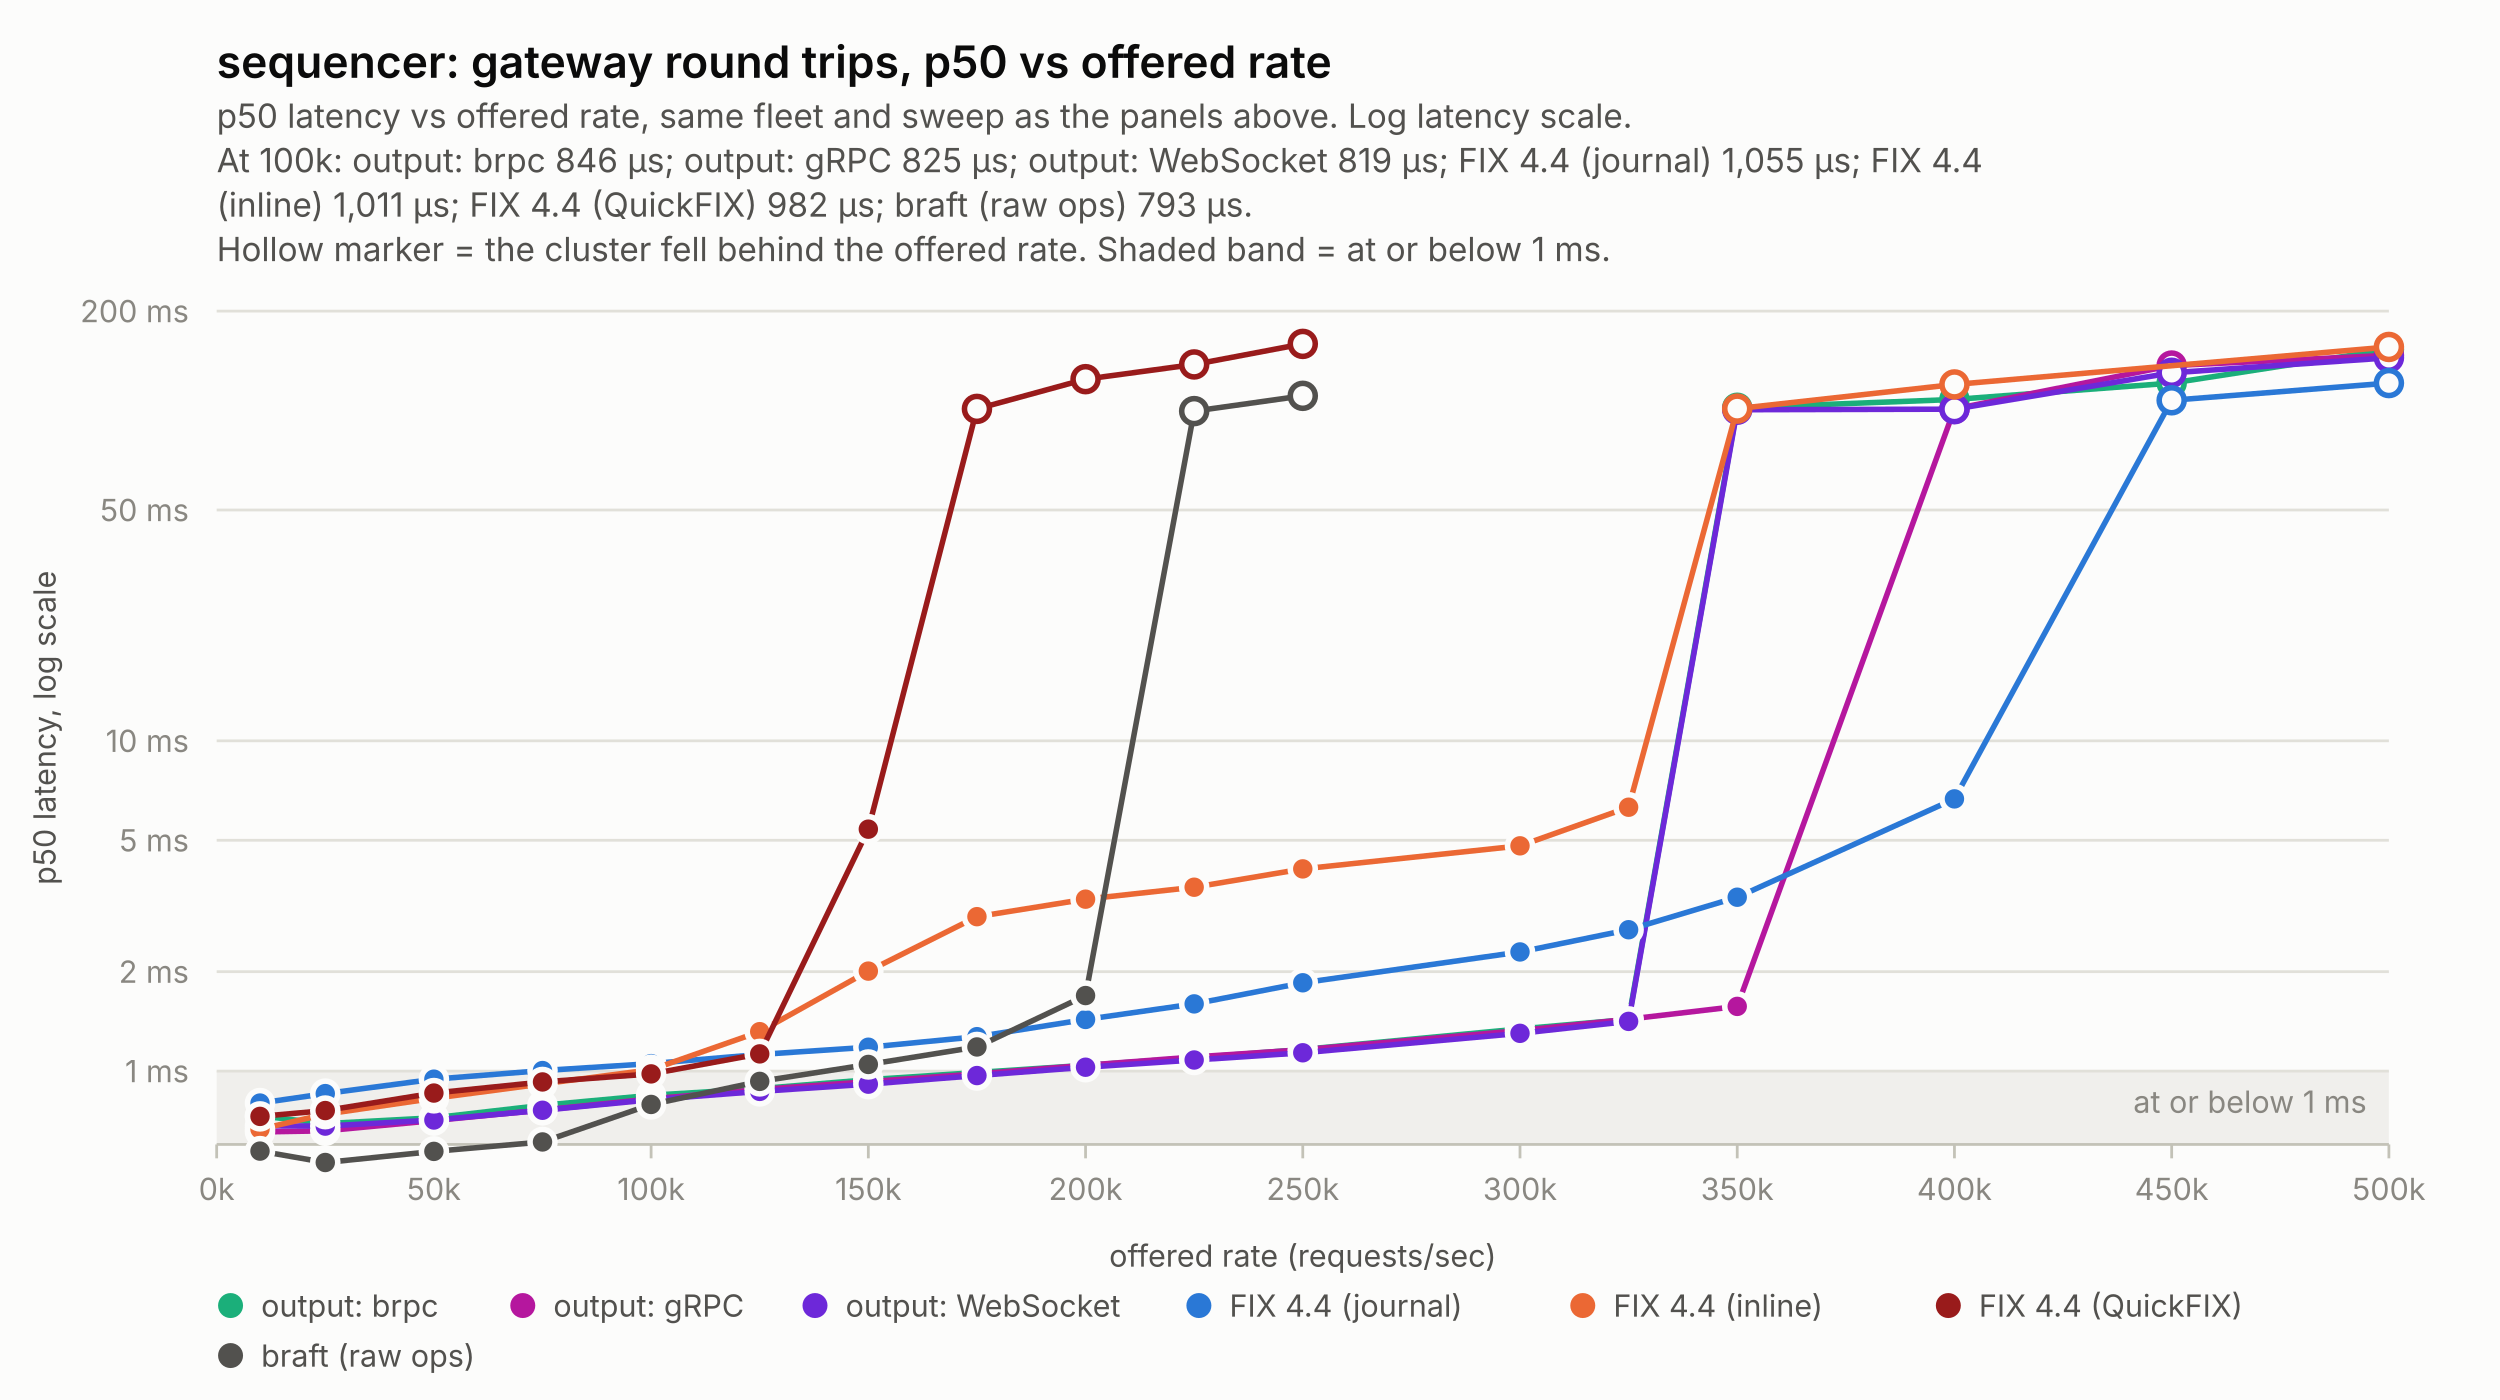
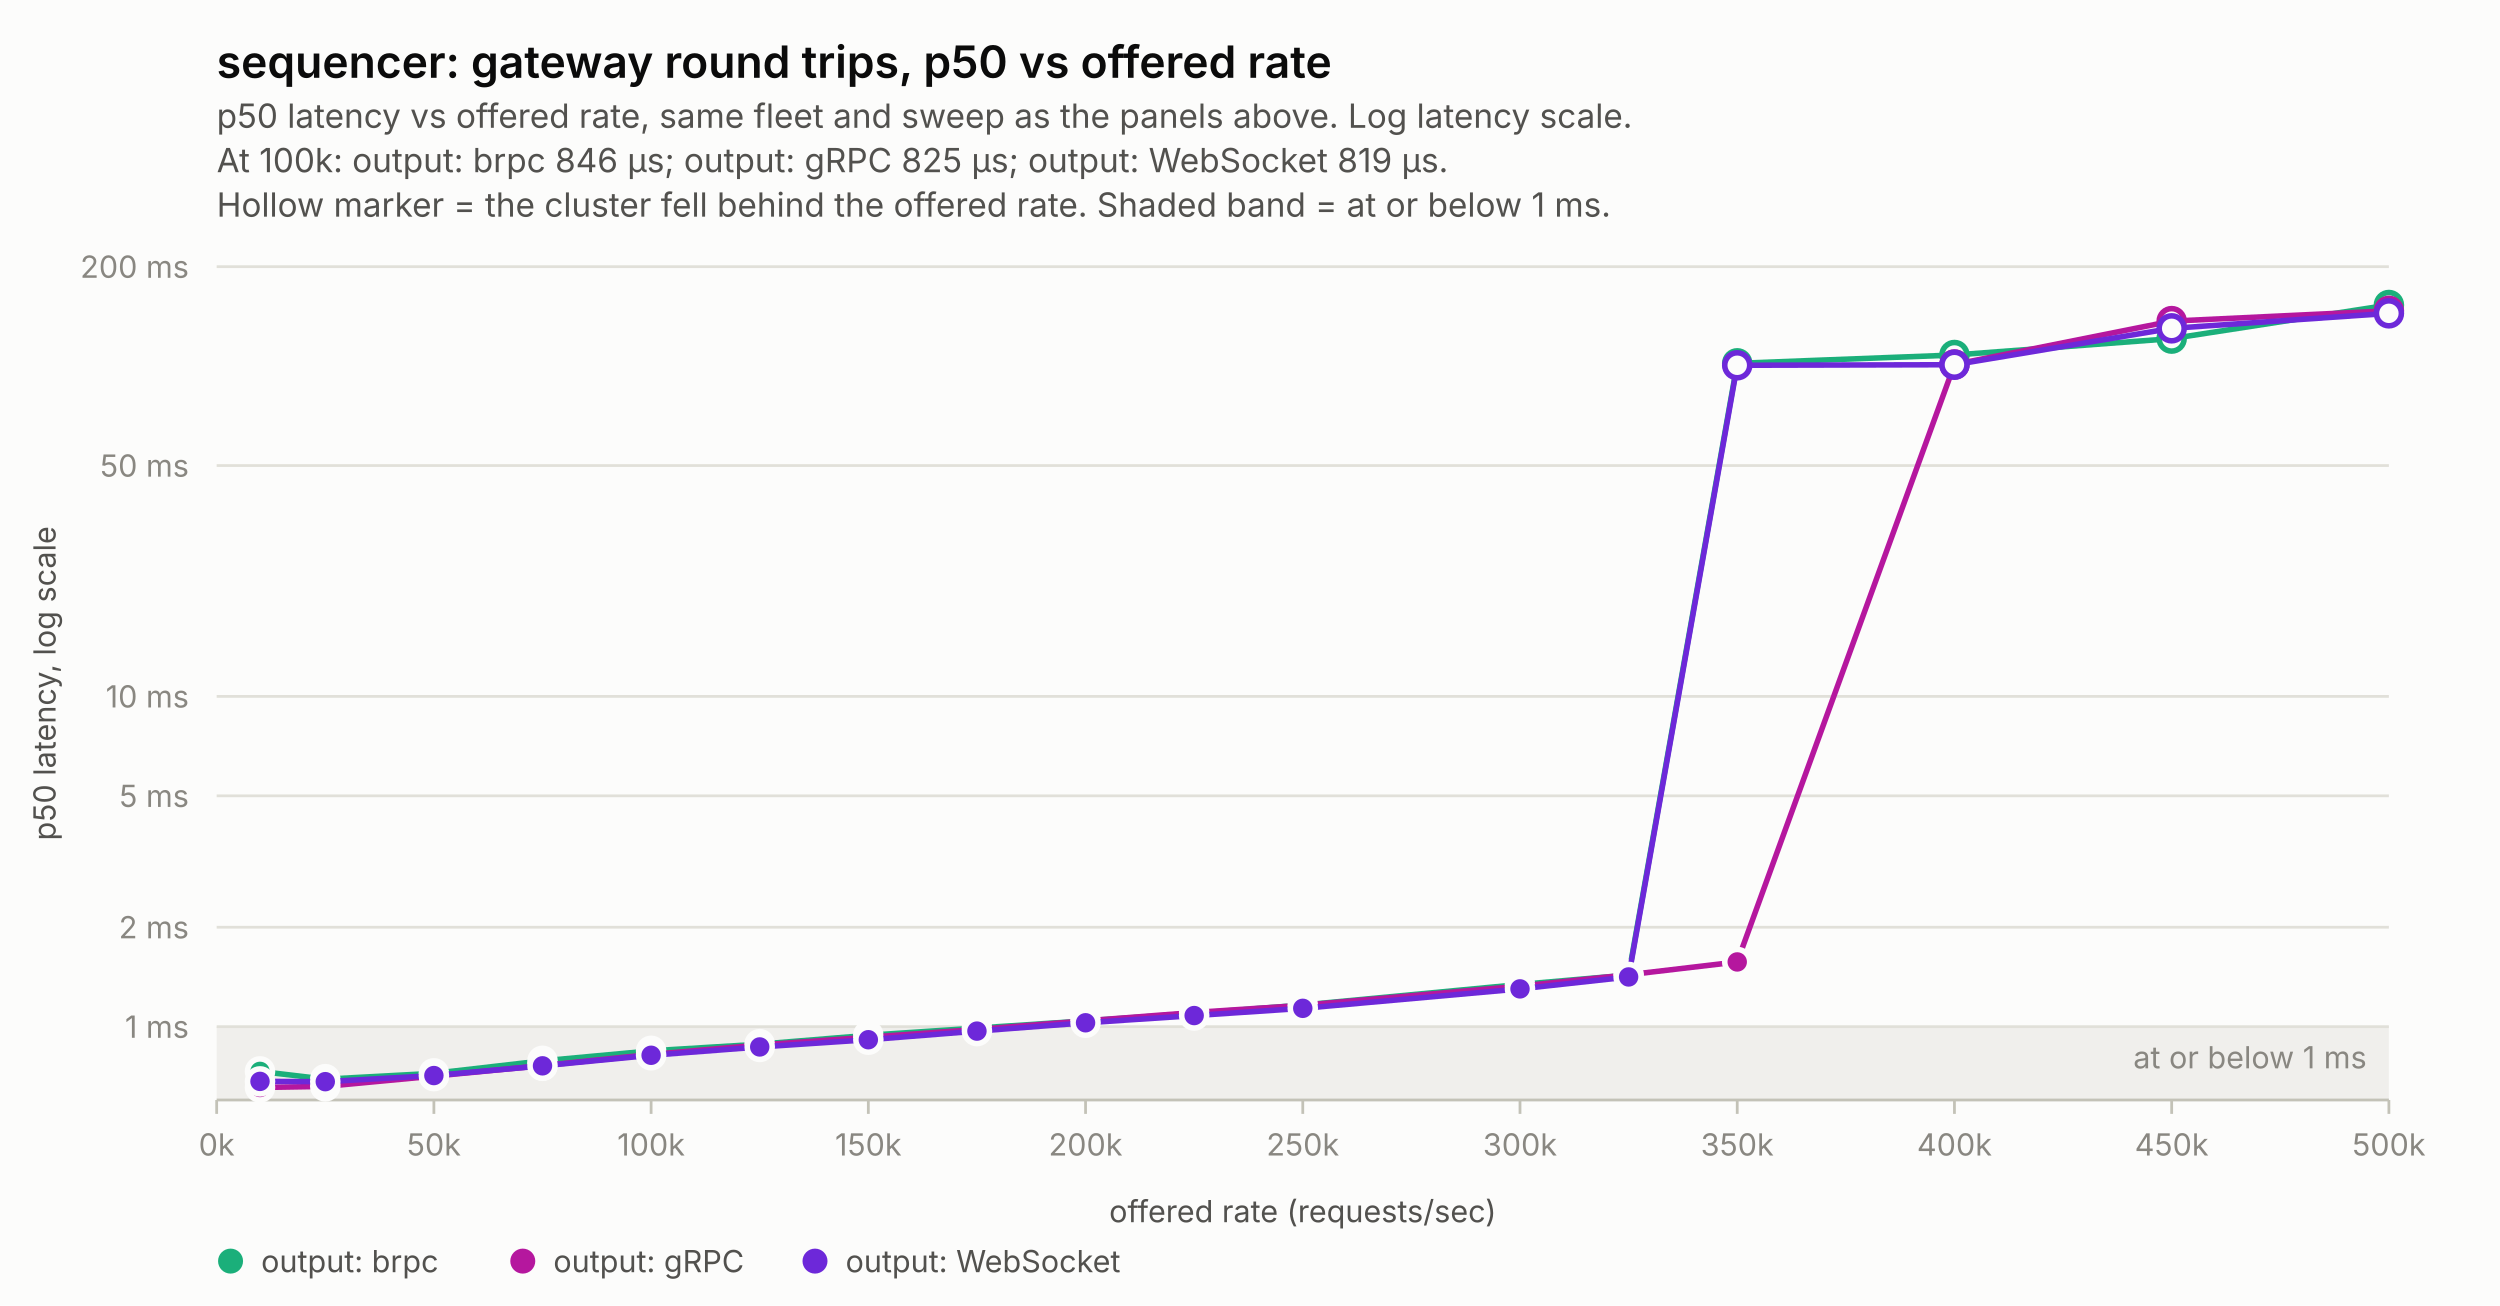
- <svg xmlns="http://www.w3.org/2000/svg" width="900" height="504" viewBox="0 0 900 504" font-family="system-ui,-apple-system,&quot;Segoe UI&quot;,sans-serif" role="img" aria-label="sequencer: gateway round trips, p50 vs offered rate">
-   <rect width="900" height="504" fill="#fcfcfb" />
+ <svg xmlns="http://www.w3.org/2000/svg" width="900" height="470" viewBox="0 0 900 470" font-family="system-ui,-apple-system,&quot;Segoe UI&quot;,sans-serif" role="img" aria-label="sequencer: gateway round trips, p50 vs offered rate">
+   <rect width="900" height="470" fill="#fcfcfb" />
  <text x="78" y="28" font-size="16" font-weight="600" fill="#0b0b0b">sequencer: gateway round trips, p50 vs offered rate</text>
  <text x="78" y="46" font-size="12" fill="#52514e">p50 latency vs offered rate, same fleet and sweep as the panels above. Log latency scale.</text>
-   <text x="78" y="62" font-size="12" fill="#52514e">At 100k: output: brpc 846 µs; output: gRPC 825 µs; output: WebSocket 819 µs; FIX 4.4 (journal) 1,055 µs; FIX 4.4</text>
-   <text x="78" y="78" font-size="12" fill="#52514e">(inline) 1,011 µs; FIX 4.4 (QuickFIX) 982 µs; braft (raw ops) 793 µs.</text>
-   <text x="78" y="94" font-size="12" fill="#52514e">Hollow marker = the cluster fell behind the offered rate. Shaded band = at or below 1 ms.</text>
-   <rect x="78" y="385.6" width="782" height="26.4" fill="#f0efec" />
-   <text x="852" y="400.6" font-size="11" fill="#898781" text-anchor="end">at or below 1 ms</text>
-   <line x1="78" y1="385.6" x2="860" y2="385.6" stroke="#e1e0d9" stroke-width="1" />
-   <text x="68" y="389.6" font-size="11" fill="#898781" text-anchor="end">1 ms</text>
-   <line x1="78" y1="349.8" x2="860" y2="349.8" stroke="#e1e0d9" stroke-width="1" />
-   <text x="68" y="353.8" font-size="11" fill="#898781" text-anchor="end">2 ms</text>
-   <line x1="78" y1="302.5" x2="860" y2="302.5" stroke="#e1e0d9" stroke-width="1" />
-   <text x="68" y="306.5" font-size="11" fill="#898781" text-anchor="end">5 ms</text>
-   <line x1="78" y1="266.7" x2="860" y2="266.7" stroke="#e1e0d9" stroke-width="1" />
-   <text x="68" y="270.7" font-size="11" fill="#898781" text-anchor="end">10 ms</text>
-   <line x1="78" y1="183.6" x2="860" y2="183.6" stroke="#e1e0d9" stroke-width="1" />
-   <text x="68" y="187.6" font-size="11" fill="#898781" text-anchor="end">50 ms</text>
-   <line x1="78" y1="112.0" x2="860" y2="112.0" stroke="#e1e0d9" stroke-width="1" />
-   <text x="68" y="116.0" font-size="11" fill="#898781" text-anchor="end">200 ms</text>
-   <text x="20" y="262" font-size="11" fill="#52514e" text-anchor="middle" transform="rotate(-90 20 262)">p50 latency, log scale</text>
-   <line x1="78" y1="412" x2="860" y2="412" stroke="#c3c2b7" stroke-width="1" />
-   <line x1="78.0" y1="412" x2="78.0" y2="417" stroke="#c3c2b7" stroke-width="1" />
-   <text x="78.0" y="432" font-size="11" fill="#898781" text-anchor="middle">0k</text>
-   <line x1="156.2" y1="412" x2="156.2" y2="417" stroke="#c3c2b7" stroke-width="1" />
-   <text x="156.2" y="432" font-size="11" fill="#898781" text-anchor="middle">50k</text>
-   <line x1="234.4" y1="412" x2="234.4" y2="417" stroke="#c3c2b7" stroke-width="1" />
-   <text x="234.4" y="432" font-size="11" fill="#898781" text-anchor="middle">100k</text>
-   <line x1="312.6" y1="412" x2="312.6" y2="417" stroke="#c3c2b7" stroke-width="1" />
-   <text x="312.6" y="432" font-size="11" fill="#898781" text-anchor="middle">150k</text>
-   <line x1="390.8" y1="412" x2="390.8" y2="417" stroke="#c3c2b7" stroke-width="1" />
-   <text x="390.8" y="432" font-size="11" fill="#898781" text-anchor="middle">200k</text>
-   <line x1="469.0" y1="412" x2="469.0" y2="417" stroke="#c3c2b7" stroke-width="1" />
-   <text x="469.0" y="432" font-size="11" fill="#898781" text-anchor="middle">250k</text>
-   <line x1="547.2" y1="412" x2="547.2" y2="417" stroke="#c3c2b7" stroke-width="1" />
-   <text x="547.2" y="432" font-size="11" fill="#898781" text-anchor="middle">300k</text>
-   <line x1="625.4" y1="412" x2="625.4" y2="417" stroke="#c3c2b7" stroke-width="1" />
-   <text x="625.4" y="432" font-size="11" fill="#898781" text-anchor="middle">350k</text>
-   <line x1="703.6" y1="412" x2="703.6" y2="417" stroke="#c3c2b7" stroke-width="1" />
-   <text x="703.6" y="432" font-size="11" fill="#898781" text-anchor="middle">400k</text>
-   <line x1="781.8" y1="412" x2="781.8" y2="417" stroke="#c3c2b7" stroke-width="1" />
-   <text x="781.8" y="432" font-size="11" fill="#898781" text-anchor="middle">450k</text>
-   <line x1="860.0" y1="412" x2="860.0" y2="417" stroke="#c3c2b7" stroke-width="1" />
-   <text x="860.0" y="432" font-size="11" fill="#898781" text-anchor="middle">500k</text>
-   <text x="469" y="456" font-size="11" fill="#52514e" text-anchor="middle">offered rate (requests/sec)</text>
-   <path d="M93.6,401.7 L117.1,404.5 L156.2,402.4 L195.3,397.9 L234.4,394.3 L273.5,391.9 L312.6,388.7 L351.7,386.1 L390.8,383.5 L429.9,380.8 L469.0,377.8 L547.2,370.4 L586.3,367.0 L625.4,146.8 L703.6,143.8 L781.8,137.9 L860.0,125.8" fill="none" stroke="#1baf7a" stroke-width="2" stroke-linejoin="round" stroke-linecap="round" />
-   <circle cx="93.6" cy="401.7" r="4.5" fill="#1baf7a" stroke="#fcfcfb" stroke-width="2" />
-   <circle cx="117.1" cy="404.5" r="4.5" fill="#1baf7a" stroke="#fcfcfb" stroke-width="2" />
-   <circle cx="156.2" cy="402.4" r="4.5" fill="#1baf7a" stroke="#fcfcfb" stroke-width="2" />
-   <circle cx="195.3" cy="397.9" r="4.5" fill="#1baf7a" stroke="#fcfcfb" stroke-width="2" />
-   <circle cx="234.4" cy="394.3" r="4.5" fill="#1baf7a" stroke="#fcfcfb" stroke-width="2" />
-   <circle cx="273.5" cy="391.9" r="4.5" fill="#1baf7a" stroke="#fcfcfb" stroke-width="2" />
-   <circle cx="312.6" cy="388.7" r="4.5" fill="#1baf7a" stroke="#fcfcfb" stroke-width="2" />
-   <circle cx="351.7" cy="386.1" r="4.5" fill="#1baf7a" stroke="#fcfcfb" stroke-width="2" />
-   <circle cx="390.8" cy="383.5" r="4.5" fill="#1baf7a" stroke="#fcfcfb" stroke-width="2" />
-   <circle cx="429.9" cy="380.8" r="4.5" fill="#1baf7a" stroke="#fcfcfb" stroke-width="2" />
-   <circle cx="469.0" cy="377.8" r="4.5" fill="#1baf7a" stroke="#fcfcfb" stroke-width="2" />
-   <circle cx="547.2" cy="370.4" r="4.5" fill="#1baf7a" stroke="#fcfcfb" stroke-width="2" />
-   <circle cx="586.3" cy="367.0" r="4.5" fill="#1baf7a" stroke="#fcfcfb" stroke-width="2" />
-   <circle cx="625.4" cy="146.8" r="4.5" fill="#fcfcfb" stroke="#1baf7a" stroke-width="2" />
-   <circle cx="703.6" cy="143.8" r="4.5" fill="#fcfcfb" stroke="#1baf7a" stroke-width="2" />
-   <circle cx="781.8" cy="137.9" r="4.5" fill="#fcfcfb" stroke="#1baf7a" stroke-width="2" />
-   <circle cx="860.0" cy="125.8" r="4.5" fill="#fcfcfb" stroke="#1baf7a" stroke-width="2" />
-   <path d="M93.6,407.5 L117.1,407.1 L156.2,403.4 L195.3,399.6 L234.4,395.6 L273.5,392.2 L312.6,389.4 L351.7,386.6 L390.8,383.5 L429.9,380.5 L469.0,377.9 L547.2,371.0 L586.3,366.9 L625.4,362.3 L703.6,147.2 L781.8,131.6 L860.0,127.9" fill="none" stroke="#b5179e" stroke-width="2" stroke-linejoin="round" stroke-linecap="round" />
-   <circle cx="93.6" cy="407.5" r="4.5" fill="#b5179e" stroke="#fcfcfb" stroke-width="2" />
-   <circle cx="117.1" cy="407.1" r="4.5" fill="#b5179e" stroke="#fcfcfb" stroke-width="2" />
-   <circle cx="156.2" cy="403.4" r="4.5" fill="#b5179e" stroke="#fcfcfb" stroke-width="2" />
-   <circle cx="195.3" cy="399.6" r="4.5" fill="#b5179e" stroke="#fcfcfb" stroke-width="2" />
-   <circle cx="234.4" cy="395.6" r="4.5" fill="#b5179e" stroke="#fcfcfb" stroke-width="2" />
-   <circle cx="273.5" cy="392.2" r="4.5" fill="#b5179e" stroke="#fcfcfb" stroke-width="2" />
-   <circle cx="312.6" cy="389.4" r="4.5" fill="#b5179e" stroke="#fcfcfb" stroke-width="2" />
-   <circle cx="351.7" cy="386.6" r="4.5" fill="#b5179e" stroke="#fcfcfb" stroke-width="2" />
-   <circle cx="390.8" cy="383.5" r="4.5" fill="#b5179e" stroke="#fcfcfb" stroke-width="2" />
-   <circle cx="429.9" cy="380.5" r="4.5" fill="#b5179e" stroke="#fcfcfb" stroke-width="2" />
-   <circle cx="469.0" cy="377.9" r="4.5" fill="#b5179e" stroke="#fcfcfb" stroke-width="2" />
-   <circle cx="547.2" cy="371.0" r="4.5" fill="#b5179e" stroke="#fcfcfb" stroke-width="2" />
-   <circle cx="586.3" cy="366.9" r="4.5" fill="#b5179e" stroke="#fcfcfb" stroke-width="2" />
-   <circle cx="625.4" cy="362.3" r="4.5" fill="#b5179e" stroke="#fcfcfb" stroke-width="2" />
-   <circle cx="703.6" cy="147.2" r="4.5" fill="#fcfcfb" stroke="#b5179e" stroke-width="2" />
-   <circle cx="781.8" cy="131.6" r="4.5" fill="#fcfcfb" stroke="#b5179e" stroke-width="2" />
-   <circle cx="860.0" cy="127.9" r="4.5" fill="#fcfcfb" stroke="#b5179e" stroke-width="2" />
-   <path d="M93.6,405.3 L117.1,405.4 L156.2,403.2 L195.3,399.7 L234.4,395.9 L273.5,392.9 L312.6,390.3 L351.7,387.2 L390.8,384.2 L429.9,381.6 L469.0,379.0 L547.2,372.0 L586.3,367.7 L625.4,147.5 L703.6,147.3 L781.8,134.2 L860.0,128.8" fill="none" stroke="#6d28d9" stroke-width="2" stroke-linejoin="round" stroke-linecap="round" />
-   <circle cx="93.6" cy="405.3" r="4.5" fill="#6d28d9" stroke="#fcfcfb" stroke-width="2" />
-   <circle cx="117.1" cy="405.4" r="4.5" fill="#6d28d9" stroke="#fcfcfb" stroke-width="2" />
-   <circle cx="156.2" cy="403.2" r="4.5" fill="#6d28d9" stroke="#fcfcfb" stroke-width="2" />
-   <circle cx="195.3" cy="399.7" r="4.5" fill="#6d28d9" stroke="#fcfcfb" stroke-width="2" />
-   <circle cx="234.4" cy="395.9" r="4.5" fill="#6d28d9" stroke="#fcfcfb" stroke-width="2" />
-   <circle cx="273.5" cy="392.9" r="4.5" fill="#6d28d9" stroke="#fcfcfb" stroke-width="2" />
-   <circle cx="312.6" cy="390.3" r="4.5" fill="#6d28d9" stroke="#fcfcfb" stroke-width="2" />
-   <circle cx="351.7" cy="387.2" r="4.5" fill="#6d28d9" stroke="#fcfcfb" stroke-width="2" />
-   <circle cx="390.8" cy="384.2" r="4.5" fill="#6d28d9" stroke="#fcfcfb" stroke-width="2" />
-   <circle cx="429.9" cy="381.6" r="4.5" fill="#6d28d9" stroke="#fcfcfb" stroke-width="2" />
-   <circle cx="469.0" cy="379.0" r="4.5" fill="#6d28d9" stroke="#fcfcfb" stroke-width="2" />
-   <circle cx="547.2" cy="372.0" r="4.5" fill="#6d28d9" stroke="#fcfcfb" stroke-width="2" />
-   <circle cx="586.3" cy="367.7" r="4.5" fill="#6d28d9" stroke="#fcfcfb" stroke-width="2" />
-   <circle cx="625.4" cy="147.5" r="4.5" fill="#fcfcfb" stroke="#6d28d9" stroke-width="2" />
-   <circle cx="703.6" cy="147.3" r="4.5" fill="#fcfcfb" stroke="#6d28d9" stroke-width="2" />
-   <circle cx="781.8" cy="134.2" r="4.5" fill="#fcfcfb" stroke="#6d28d9" stroke-width="2" />
-   <circle cx="860.0" cy="128.8" r="4.5" fill="#fcfcfb" stroke="#6d28d9" stroke-width="2" />
-   <path d="M93.6,397.1 L117.1,393.7 L156.2,388.5 L195.3,385.4 L234.4,382.9 L273.5,379.6 L312.6,377.0 L351.7,373.2 L390.8,367.0 L429.9,361.4 L469.0,353.8 L547.2,342.7 L586.3,334.7 L625.4,323.0 L703.6,287.6 L781.8,144.1 L860.0,137.9" fill="none" stroke="#2a78d6" stroke-width="2" stroke-linejoin="round" stroke-linecap="round" />
-   <circle cx="93.6" cy="397.1" r="4.5" fill="#2a78d6" stroke="#fcfcfb" stroke-width="2" />
-   <circle cx="117.1" cy="393.7" r="4.5" fill="#2a78d6" stroke="#fcfcfb" stroke-width="2" />
-   <circle cx="156.2" cy="388.5" r="4.5" fill="#2a78d6" stroke="#fcfcfb" stroke-width="2" />
-   <circle cx="195.3" cy="385.4" r="4.5" fill="#2a78d6" stroke="#fcfcfb" stroke-width="2" />
-   <circle cx="234.4" cy="382.9" r="4.5" fill="#2a78d6" stroke="#fcfcfb" stroke-width="2" />
-   <circle cx="273.5" cy="379.6" r="4.5" fill="#2a78d6" stroke="#fcfcfb" stroke-width="2" />
-   <circle cx="312.6" cy="377.0" r="4.5" fill="#2a78d6" stroke="#fcfcfb" stroke-width="2" />
-   <circle cx="351.7" cy="373.2" r="4.5" fill="#2a78d6" stroke="#fcfcfb" stroke-width="2" />
-   <circle cx="390.8" cy="367.0" r="4.5" fill="#2a78d6" stroke="#fcfcfb" stroke-width="2" />
-   <circle cx="429.9" cy="361.4" r="4.5" fill="#2a78d6" stroke="#fcfcfb" stroke-width="2" />
-   <circle cx="469.0" cy="353.8" r="4.5" fill="#2a78d6" stroke="#fcfcfb" stroke-width="2" />
-   <circle cx="547.2" cy="342.7" r="4.5" fill="#2a78d6" stroke="#fcfcfb" stroke-width="2" />
-   <circle cx="586.3" cy="334.7" r="4.5" fill="#2a78d6" stroke="#fcfcfb" stroke-width="2" />
-   <circle cx="625.4" cy="323.0" r="4.5" fill="#2a78d6" stroke="#fcfcfb" stroke-width="2" />
-   <circle cx="703.6" cy="287.6" r="4.5" fill="#2a78d6" stroke="#fcfcfb" stroke-width="2" />
-   <circle cx="781.8" cy="144.1" r="4.5" fill="#fcfcfb" stroke="#2a78d6" stroke-width="2" />
-   <circle cx="860.0" cy="137.9" r="4.5" fill="#fcfcfb" stroke="#2a78d6" stroke-width="2" />
-   <path d="M93.6,406.5 L117.1,401.1 L156.2,395.4 L195.3,390.2 L234.4,385.1 L273.5,371.4 L312.6,349.6 L351.7,330.0 L390.8,323.7 L429.9,319.4 L469.0,312.8 L547.2,304.5 L586.3,290.6 L625.4,147.1 L703.6,138.4 L860.0,124.9" fill="none" stroke="#eb6834" stroke-width="2" stroke-linejoin="round" stroke-linecap="round" />
-   <circle cx="93.6" cy="406.5" r="4.5" fill="#eb6834" stroke="#fcfcfb" stroke-width="2" />
-   <circle cx="117.1" cy="401.1" r="4.5" fill="#eb6834" stroke="#fcfcfb" stroke-width="2" />
-   <circle cx="156.2" cy="395.4" r="4.5" fill="#eb6834" stroke="#fcfcfb" stroke-width="2" />
-   <circle cx="195.3" cy="390.2" r="4.5" fill="#eb6834" stroke="#fcfcfb" stroke-width="2" />
-   <circle cx="234.4" cy="385.1" r="4.5" fill="#eb6834" stroke="#fcfcfb" stroke-width="2" />
-   <circle cx="273.5" cy="371.4" r="4.5" fill="#eb6834" stroke="#fcfcfb" stroke-width="2" />
-   <circle cx="312.6" cy="349.6" r="4.5" fill="#eb6834" stroke="#fcfcfb" stroke-width="2" />
-   <circle cx="351.7" cy="330.0" r="4.5" fill="#eb6834" stroke="#fcfcfb" stroke-width="2" />
-   <circle cx="390.8" cy="323.7" r="4.5" fill="#eb6834" stroke="#fcfcfb" stroke-width="2" />
-   <circle cx="429.9" cy="319.4" r="4.5" fill="#eb6834" stroke="#fcfcfb" stroke-width="2" />
-   <circle cx="469.0" cy="312.8" r="4.5" fill="#eb6834" stroke="#fcfcfb" stroke-width="2" />
-   <circle cx="547.2" cy="304.5" r="4.5" fill="#eb6834" stroke="#fcfcfb" stroke-width="2" />
-   <circle cx="586.3" cy="290.6" r="4.5" fill="#eb6834" stroke="#fcfcfb" stroke-width="2" />
-   <circle cx="625.4" cy="147.1" r="4.5" fill="#fcfcfb" stroke="#eb6834" stroke-width="2" />
-   <circle cx="703.6" cy="138.4" r="4.5" fill="#fcfcfb" stroke="#eb6834" stroke-width="2" />
-   <circle cx="860.0" cy="124.9" r="4.5" fill="#fcfcfb" stroke="#eb6834" stroke-width="2" />
-   <path d="M93.6,401.9 L117.1,399.8 L156.2,393.5 L195.3,389.5 L234.4,386.6 L273.5,379.4 L312.6,298.5 L351.7,147.2 L390.8,136.5 L429.9,131.2 L469.0,123.8" fill="none" stroke="#991b1b" stroke-width="2" stroke-linejoin="round" stroke-linecap="round" />
-   <circle cx="93.6" cy="401.9" r="4.5" fill="#991b1b" stroke="#fcfcfb" stroke-width="2" />
-   <circle cx="117.1" cy="399.8" r="4.5" fill="#991b1b" stroke="#fcfcfb" stroke-width="2" />
-   <circle cx="156.2" cy="393.5" r="4.5" fill="#991b1b" stroke="#fcfcfb" stroke-width="2" />
-   <circle cx="195.3" cy="389.5" r="4.5" fill="#991b1b" stroke="#fcfcfb" stroke-width="2" />
-   <circle cx="234.4" cy="386.6" r="4.5" fill="#991b1b" stroke="#fcfcfb" stroke-width="2" />
-   <circle cx="273.5" cy="379.4" r="4.5" fill="#991b1b" stroke="#fcfcfb" stroke-width="2" />
-   <circle cx="312.6" cy="298.5" r="4.5" fill="#991b1b" stroke="#fcfcfb" stroke-width="2" />
-   <circle cx="351.7" cy="147.2" r="4.5" fill="#fcfcfb" stroke="#991b1b" stroke-width="2" />
-   <circle cx="390.8" cy="136.5" r="4.5" fill="#fcfcfb" stroke="#991b1b" stroke-width="2" />
-   <circle cx="429.9" cy="131.2" r="4.5" fill="#fcfcfb" stroke="#991b1b" stroke-width="2" />
-   <circle cx="469.0" cy="123.8" r="4.5" fill="#fcfcfb" stroke="#991b1b" stroke-width="2" />
-   <path d="M93.6,414.4 L117.1,418.5 L156.2,414.5 L195.3,411.1 L234.4,397.6 L273.5,389.3 L312.6,383.2 L351.7,376.9 L390.8,358.4 L429.9,148.0 L469.0,142.5" fill="none" stroke="#52514e" stroke-width="2" stroke-linejoin="round" stroke-linecap="round" />
-   <circle cx="93.6" cy="414.4" r="4.5" fill="#52514e" stroke="#fcfcfb" stroke-width="2" />
-   <circle cx="117.1" cy="418.5" r="4.5" fill="#52514e" stroke="#fcfcfb" stroke-width="2" />
-   <circle cx="156.2" cy="414.5" r="4.5" fill="#52514e" stroke="#fcfcfb" stroke-width="2" />
-   <circle cx="195.3" cy="411.1" r="4.5" fill="#52514e" stroke="#fcfcfb" stroke-width="2" />
-   <circle cx="234.4" cy="397.6" r="4.5" fill="#52514e" stroke="#fcfcfb" stroke-width="2" />
-   <circle cx="273.5" cy="389.3" r="4.5" fill="#52514e" stroke="#fcfcfb" stroke-width="2" />
-   <circle cx="312.6" cy="383.2" r="4.5" fill="#52514e" stroke="#fcfcfb" stroke-width="2" />
-   <circle cx="351.7" cy="376.9" r="4.5" fill="#52514e" stroke="#fcfcfb" stroke-width="2" />
-   <circle cx="390.8" cy="358.4" r="4.5" fill="#52514e" stroke="#fcfcfb" stroke-width="2" />
-   <circle cx="429.9" cy="148.0" r="4.5" fill="#fcfcfb" stroke="#52514e" stroke-width="2" />
-   <circle cx="469.0" cy="142.5" r="4.5" fill="#fcfcfb" stroke="#52514e" stroke-width="2" />
-   <circle cx="83" cy="470" r="4.5" fill="#1baf7a" />
-   <text x="94" y="474" font-size="11" fill="#52514e">output: brpc</text>
-   <circle cx="188.2" cy="470" r="4.5" fill="#b5179e" />
-   <text x="199.2" y="474" font-size="11" fill="#52514e">output: gRPC</text>
-   <circle cx="293.4" cy="470" r="4.5" fill="#6d28d9" />
-   <text x="304.4" y="474" font-size="11" fill="#52514e">output: WebSocket</text>
-   <circle cx="431.6" cy="470" r="4.5" fill="#2a78d6" />
-   <text x="442.6" y="474" font-size="11" fill="#52514e">FIX 4.4 (journal)</text>
-   <circle cx="569.8" cy="470" r="4.5" fill="#eb6834" />
-   <text x="580.8" y="474" font-size="11" fill="#52514e">FIX 4.4 (inline)</text>
-   <circle cx="701.4" cy="470" r="4.5" fill="#991b1b" />
-   <text x="712.4" y="474" font-size="11" fill="#52514e">FIX 4.4 (QuickFIX)</text>
-   <circle cx="83" cy="488" r="4.5" fill="#52514e" />
-   <text x="94" y="492" font-size="11" fill="#52514e">braft (raw ops)</text>
+   <text x="78" y="62" font-size="12" fill="#52514e">At 100k: output: brpc 846 µs; output: gRPC 825 µs; output: WebSocket 819 µs.</text>
+   <text x="78" y="78" font-size="12" fill="#52514e">Hollow marker = the cluster fell behind the offered rate. Shaded band = at or below 1 ms.</text>
+   <rect x="78" y="369.6" width="782" height="26.4" fill="#f0efec" />
+   <text x="852" y="384.6" font-size="11" fill="#898781" text-anchor="end">at or below 1 ms</text>
+   <line x1="78" y1="369.6" x2="860" y2="369.6" stroke="#e1e0d9" stroke-width="1" />
+   <text x="68" y="373.6" font-size="11" fill="#898781" text-anchor="end">1 ms</text>
+   <line x1="78" y1="333.8" x2="860" y2="333.8" stroke="#e1e0d9" stroke-width="1" />
+   <text x="68" y="337.8" font-size="11" fill="#898781" text-anchor="end">2 ms</text>
+   <line x1="78" y1="286.5" x2="860" y2="286.5" stroke="#e1e0d9" stroke-width="1" />
+   <text x="68" y="290.5" font-size="11" fill="#898781" text-anchor="end">5 ms</text>
+   <line x1="78" y1="250.7" x2="860" y2="250.7" stroke="#e1e0d9" stroke-width="1" />
+   <text x="68" y="254.7" font-size="11" fill="#898781" text-anchor="end">10 ms</text>
+   <line x1="78" y1="167.6" x2="860" y2="167.6" stroke="#e1e0d9" stroke-width="1" />
+   <text x="68" y="171.6" font-size="11" fill="#898781" text-anchor="end">50 ms</text>
+   <line x1="78" y1="96.0" x2="860" y2="96.0" stroke="#e1e0d9" stroke-width="1" />
+   <text x="68" y="100.0" font-size="11" fill="#898781" text-anchor="end">200 ms</text>
+   <text x="20" y="246" font-size="11" fill="#52514e" text-anchor="middle" transform="rotate(-90 20 246)">p50 latency, log scale</text>
+   <line x1="78" y1="396" x2="860" y2="396" stroke="#c3c2b7" stroke-width="1" />
+   <line x1="78.0" y1="396" x2="78.0" y2="401" stroke="#c3c2b7" stroke-width="1" />
+   <text x="78.0" y="416" font-size="11" fill="#898781" text-anchor="middle">0k</text>
+   <line x1="156.2" y1="396" x2="156.2" y2="401" stroke="#c3c2b7" stroke-width="1" />
+   <text x="156.2" y="416" font-size="11" fill="#898781" text-anchor="middle">50k</text>
+   <line x1="234.4" y1="396" x2="234.4" y2="401" stroke="#c3c2b7" stroke-width="1" />
+   <text x="234.4" y="416" font-size="11" fill="#898781" text-anchor="middle">100k</text>
+   <line x1="312.6" y1="396" x2="312.6" y2="401" stroke="#c3c2b7" stroke-width="1" />
+   <text x="312.6" y="416" font-size="11" fill="#898781" text-anchor="middle">150k</text>
+   <line x1="390.8" y1="396" x2="390.8" y2="401" stroke="#c3c2b7" stroke-width="1" />
+   <text x="390.8" y="416" font-size="11" fill="#898781" text-anchor="middle">200k</text>
+   <line x1="469.0" y1="396" x2="469.0" y2="401" stroke="#c3c2b7" stroke-width="1" />
+   <text x="469.0" y="416" font-size="11" fill="#898781" text-anchor="middle">250k</text>
+   <line x1="547.2" y1="396" x2="547.2" y2="401" stroke="#c3c2b7" stroke-width="1" />
+   <text x="547.2" y="416" font-size="11" fill="#898781" text-anchor="middle">300k</text>
+   <line x1="625.4" y1="396" x2="625.4" y2="401" stroke="#c3c2b7" stroke-width="1" />
+   <text x="625.4" y="416" font-size="11" fill="#898781" text-anchor="middle">350k</text>
+   <line x1="703.6" y1="396" x2="703.6" y2="401" stroke="#c3c2b7" stroke-width="1" />
+   <text x="703.6" y="416" font-size="11" fill="#898781" text-anchor="middle">400k</text>
+   <line x1="781.8" y1="396" x2="781.8" y2="401" stroke="#c3c2b7" stroke-width="1" />
+   <text x="781.8" y="416" font-size="11" fill="#898781" text-anchor="middle">450k</text>
+   <line x1="860.0" y1="396" x2="860.0" y2="401" stroke="#c3c2b7" stroke-width="1" />
+   <text x="860.0" y="416" font-size="11" fill="#898781" text-anchor="middle">500k</text>
+   <text x="469" y="440" font-size="11" fill="#52514e" text-anchor="middle">offered rate (requests/sec)</text>
+   <path d="M93.6,385.7 L117.1,388.5 L156.2,386.4 L195.3,381.9 L234.4,378.3 L273.5,375.9 L312.6,372.7 L351.7,370.1 L390.8,367.5 L429.9,364.8 L469.0,361.8 L547.2,354.4 L586.3,351.0 L625.4,130.8 L703.6,127.8 L781.8,121.9 L860.0,109.8" fill="none" stroke="#1baf7a" stroke-width="2" stroke-linejoin="round" stroke-linecap="round" />
+   <circle cx="93.6" cy="385.7" r="4.5" fill="#1baf7a" stroke="#fcfcfb" stroke-width="2" />
+   <circle cx="117.1" cy="388.5" r="4.5" fill="#1baf7a" stroke="#fcfcfb" stroke-width="2" />
+   <circle cx="156.2" cy="386.4" r="4.5" fill="#1baf7a" stroke="#fcfcfb" stroke-width="2" />
+   <circle cx="195.3" cy="381.9" r="4.5" fill="#1baf7a" stroke="#fcfcfb" stroke-width="2" />
+   <circle cx="234.4" cy="378.3" r="4.5" fill="#1baf7a" stroke="#fcfcfb" stroke-width="2" />
+   <circle cx="273.5" cy="375.9" r="4.5" fill="#1baf7a" stroke="#fcfcfb" stroke-width="2" />
+   <circle cx="312.6" cy="372.7" r="4.5" fill="#1baf7a" stroke="#fcfcfb" stroke-width="2" />
+   <circle cx="351.7" cy="370.1" r="4.5" fill="#1baf7a" stroke="#fcfcfb" stroke-width="2" />
+   <circle cx="390.8" cy="367.5" r="4.5" fill="#1baf7a" stroke="#fcfcfb" stroke-width="2" />
+   <circle cx="429.9" cy="364.8" r="4.5" fill="#1baf7a" stroke="#fcfcfb" stroke-width="2" />
+   <circle cx="469.0" cy="361.8" r="4.5" fill="#1baf7a" stroke="#fcfcfb" stroke-width="2" />
+   <circle cx="547.2" cy="354.4" r="4.5" fill="#1baf7a" stroke="#fcfcfb" stroke-width="2" />
+   <circle cx="586.3" cy="351.0" r="4.5" fill="#1baf7a" stroke="#fcfcfb" stroke-width="2" />
+   <circle cx="625.4" cy="130.8" r="4.5" fill="#fcfcfb" stroke="#1baf7a" stroke-width="2" />
+   <circle cx="703.6" cy="127.8" r="4.5" fill="#fcfcfb" stroke="#1baf7a" stroke-width="2" />
+   <circle cx="781.8" cy="121.9" r="4.5" fill="#fcfcfb" stroke="#1baf7a" stroke-width="2" />
+   <circle cx="860.0" cy="109.8" r="4.5" fill="#fcfcfb" stroke="#1baf7a" stroke-width="2" />
+   <path d="M93.6,391.5 L117.1,391.1 L156.2,387.4 L195.3,383.6 L234.4,379.6 L273.5,376.2 L312.6,373.4 L351.7,370.6 L390.8,367.5 L429.9,364.5 L469.0,361.9 L547.2,355.0 L586.3,350.9 L625.4,346.3 L703.6,131.2 L781.8,115.6 L860.0,111.9" fill="none" stroke="#b5179e" stroke-width="2" stroke-linejoin="round" stroke-linecap="round" />
+   <circle cx="93.6" cy="391.5" r="4.5" fill="#b5179e" stroke="#fcfcfb" stroke-width="2" />
+   <circle cx="117.1" cy="391.1" r="4.5" fill="#b5179e" stroke="#fcfcfb" stroke-width="2" />
+   <circle cx="156.2" cy="387.4" r="4.5" fill="#b5179e" stroke="#fcfcfb" stroke-width="2" />
+   <circle cx="195.3" cy="383.6" r="4.5" fill="#b5179e" stroke="#fcfcfb" stroke-width="2" />
+   <circle cx="234.4" cy="379.6" r="4.5" fill="#b5179e" stroke="#fcfcfb" stroke-width="2" />
+   <circle cx="273.5" cy="376.2" r="4.5" fill="#b5179e" stroke="#fcfcfb" stroke-width="2" />
+   <circle cx="312.6" cy="373.4" r="4.5" fill="#b5179e" stroke="#fcfcfb" stroke-width="2" />
+   <circle cx="351.7" cy="370.6" r="4.5" fill="#b5179e" stroke="#fcfcfb" stroke-width="2" />
+   <circle cx="390.8" cy="367.5" r="4.5" fill="#b5179e" stroke="#fcfcfb" stroke-width="2" />
+   <circle cx="429.9" cy="364.5" r="4.5" fill="#b5179e" stroke="#fcfcfb" stroke-width="2" />
+   <circle cx="469.0" cy="361.9" r="4.5" fill="#b5179e" stroke="#fcfcfb" stroke-width="2" />
+   <circle cx="547.2" cy="355.0" r="4.5" fill="#b5179e" stroke="#fcfcfb" stroke-width="2" />
+   <circle cx="586.3" cy="350.9" r="4.5" fill="#b5179e" stroke="#fcfcfb" stroke-width="2" />
+   <circle cx="625.4" cy="346.3" r="4.5" fill="#b5179e" stroke="#fcfcfb" stroke-width="2" />
+   <circle cx="703.6" cy="131.2" r="4.5" fill="#fcfcfb" stroke="#b5179e" stroke-width="2" />
+   <circle cx="781.8" cy="115.6" r="4.5" fill="#fcfcfb" stroke="#b5179e" stroke-width="2" />
+   <circle cx="860.0" cy="111.9" r="4.5" fill="#fcfcfb" stroke="#b5179e" stroke-width="2" />
+   <path d="M93.6,389.3 L117.1,389.4 L156.2,387.2 L195.3,383.7 L234.4,379.9 L273.5,376.9 L312.6,374.3 L351.7,371.2 L390.8,368.2 L429.9,365.6 L469.0,363.0 L547.2,356.0 L586.3,351.7 L625.4,131.5 L703.6,131.3 L781.8,118.2 L860.0,112.8" fill="none" stroke="#6d28d9" stroke-width="2" stroke-linejoin="round" stroke-linecap="round" />
+   <circle cx="93.6" cy="389.3" r="4.5" fill="#6d28d9" stroke="#fcfcfb" stroke-width="2" />
+   <circle cx="117.1" cy="389.4" r="4.5" fill="#6d28d9" stroke="#fcfcfb" stroke-width="2" />
+   <circle cx="156.2" cy="387.2" r="4.5" fill="#6d28d9" stroke="#fcfcfb" stroke-width="2" />
+   <circle cx="195.3" cy="383.7" r="4.5" fill="#6d28d9" stroke="#fcfcfb" stroke-width="2" />
+   <circle cx="234.4" cy="379.9" r="4.5" fill="#6d28d9" stroke="#fcfcfb" stroke-width="2" />
+   <circle cx="273.5" cy="376.9" r="4.5" fill="#6d28d9" stroke="#fcfcfb" stroke-width="2" />
+   <circle cx="312.6" cy="374.3" r="4.5" fill="#6d28d9" stroke="#fcfcfb" stroke-width="2" />
+   <circle cx="351.7" cy="371.2" r="4.5" fill="#6d28d9" stroke="#fcfcfb" stroke-width="2" />
+   <circle cx="390.8" cy="368.2" r="4.5" fill="#6d28d9" stroke="#fcfcfb" stroke-width="2" />
+   <circle cx="429.9" cy="365.6" r="4.5" fill="#6d28d9" stroke="#fcfcfb" stroke-width="2" />
+   <circle cx="469.0" cy="363.0" r="4.5" fill="#6d28d9" stroke="#fcfcfb" stroke-width="2" />
+   <circle cx="547.2" cy="356.0" r="4.5" fill="#6d28d9" stroke="#fcfcfb" stroke-width="2" />
+   <circle cx="586.3" cy="351.7" r="4.5" fill="#6d28d9" stroke="#fcfcfb" stroke-width="2" />
+   <circle cx="625.4" cy="131.5" r="4.5" fill="#fcfcfb" stroke="#6d28d9" stroke-width="2" />
+   <circle cx="703.6" cy="131.3" r="4.5" fill="#fcfcfb" stroke="#6d28d9" stroke-width="2" />
+   <circle cx="781.8" cy="118.2" r="4.5" fill="#fcfcfb" stroke="#6d28d9" stroke-width="2" />
+   <circle cx="860.0" cy="112.8" r="4.5" fill="#fcfcfb" stroke="#6d28d9" stroke-width="2" />
+   <circle cx="83" cy="454" r="4.5" fill="#1baf7a" />
+   <text x="94" y="458" font-size="11" fill="#52514e">output: brpc</text>
+   <circle cx="188.2" cy="454" r="4.5" fill="#b5179e" />
+   <text x="199.2" y="458" font-size="11" fill="#52514e">output: gRPC</text>
+   <circle cx="293.4" cy="454" r="4.5" fill="#6d28d9" />
+   <text x="304.4" y="458" font-size="11" fill="#52514e">output: WebSocket</text>
</svg>
